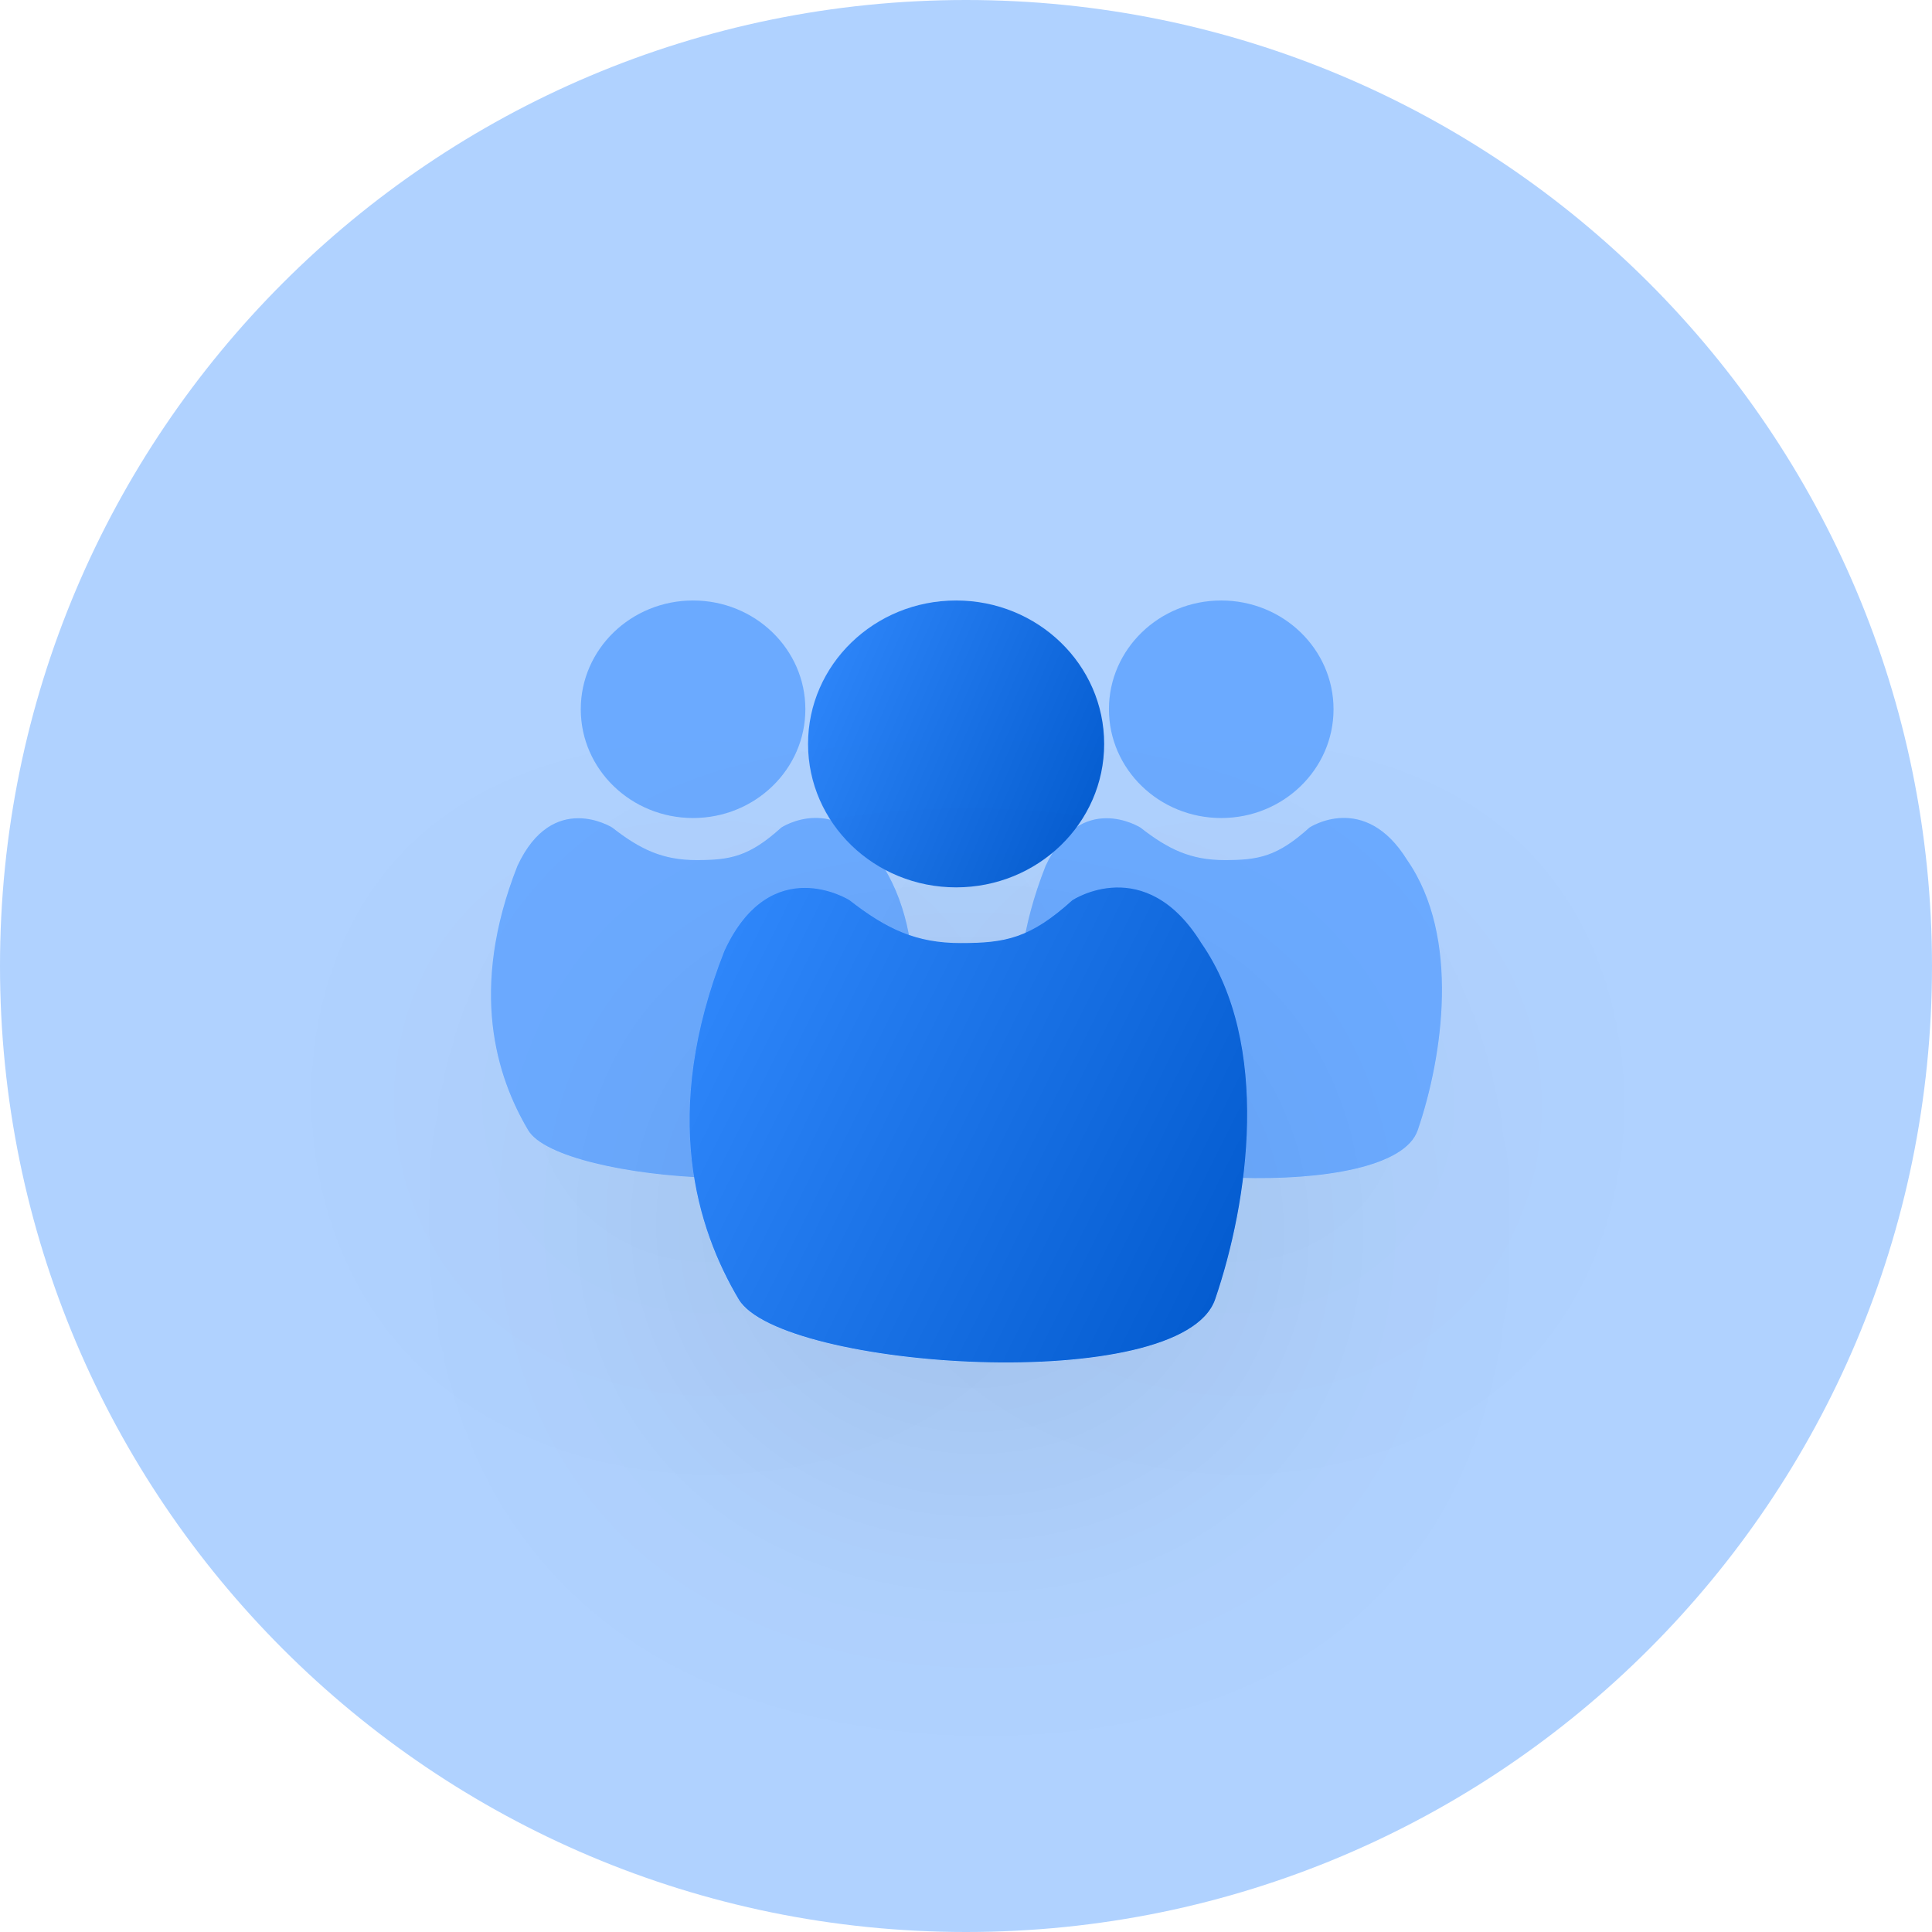
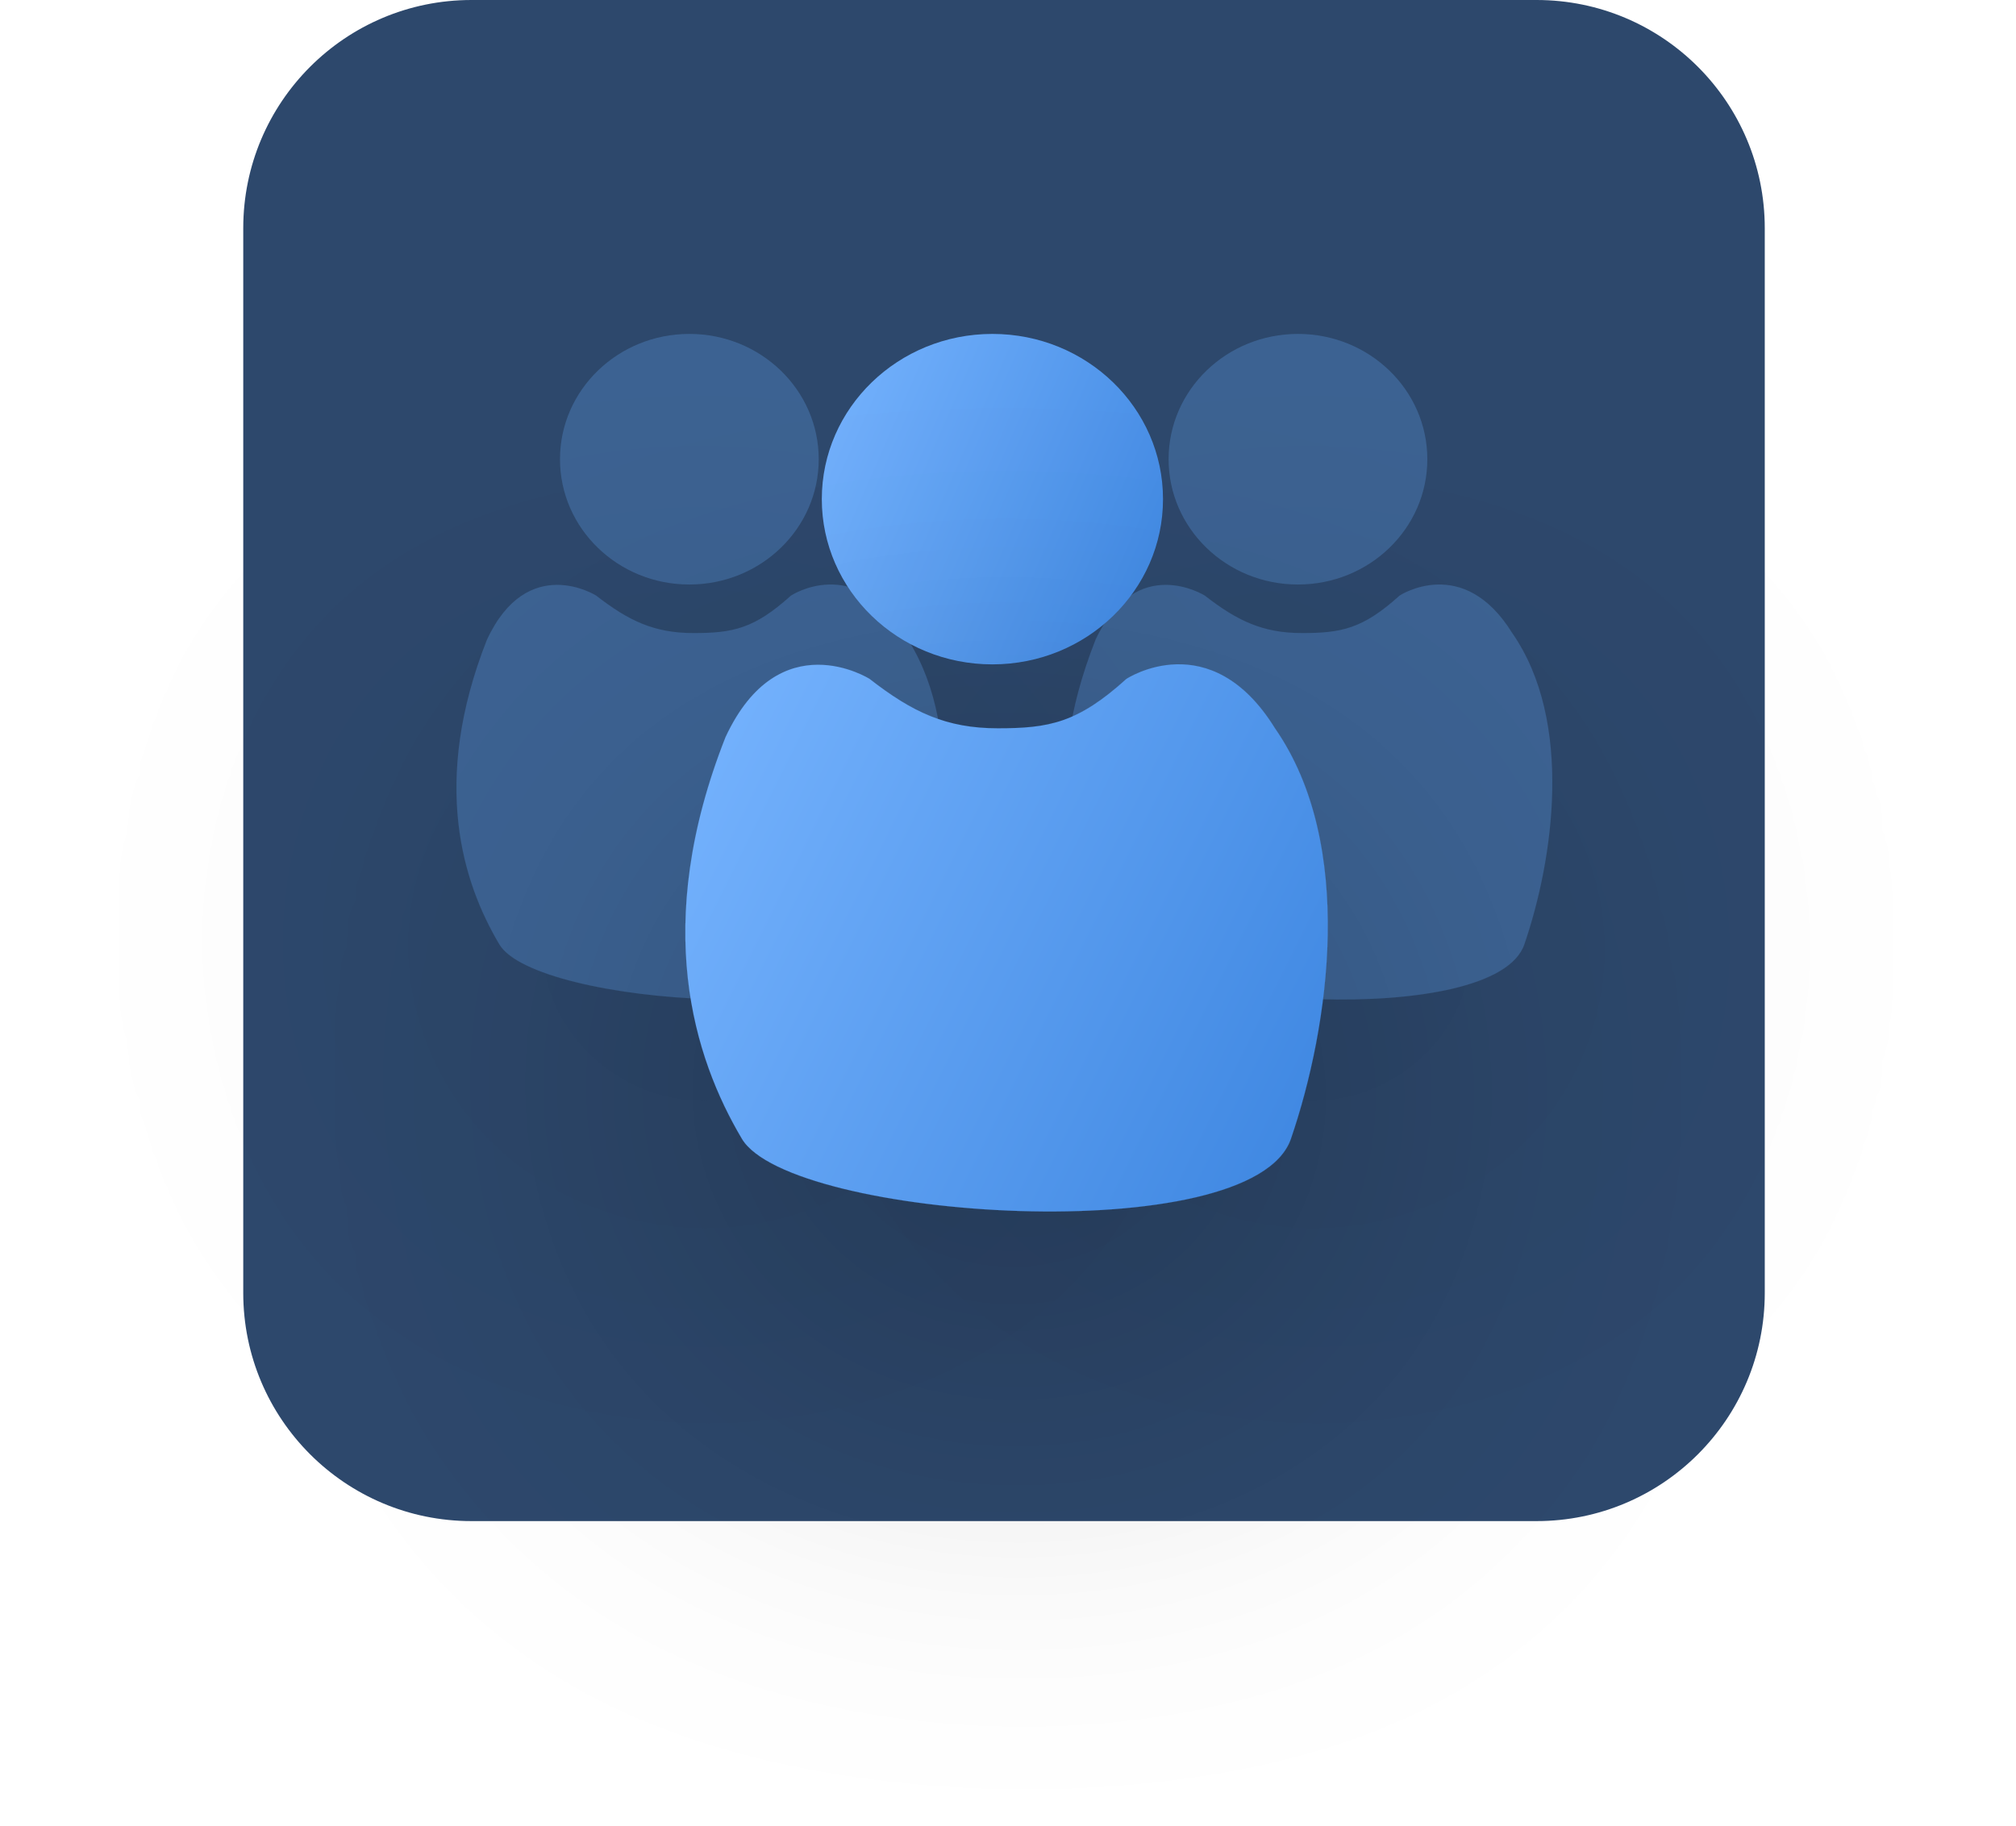
- <svg xmlns="http://www.w3.org/2000/svg" width="74" height="74" viewBox="0 0 74 74" fill="none">
-   <rect width="74" height="74" rx="37" fill="#006EFF" fill-opacity="0.31" />
+ <svg xmlns="http://www.w3.org/2000/svg" width="53" height="48" viewBox="0 0 53 48" fill="none">
+   <path d="M6.395 6C6.395 2.686 9.081 0 12.395 0H40.395C43.709 0 46.395 2.686 46.395 6V34C46.395 37.314 43.709 40 40.395 40H12.395C9.081 40 6.395 37.314 6.395 34V6Z" fill="#2D486C" />
  <g opacity="0.4">
-     <ellipse cx="46.776" cy="27.166" rx="4.301" ry="4.166" fill="#026FFF" />
-     <g filter="url(#filter0_d_40294_248007)">
-       <path d="M43.681 31.697C43.681 31.697 41.401 30.255 40.048 33.166C38.175 37.915 39.251 41.251 40.46 43.291C41.67 45.331 53.337 46.114 54.303 43.291C55.269 40.469 55.942 35.88 53.9 32.943C52.266 30.3 50.154 31.697 50.154 31.697C48.927 32.808 48.205 32.943 46.911 32.943C45.617 32.943 44.761 32.539 43.681 31.697Z" fill="#026FFF" />
+     <ellipse cx="34.123" cy="12.076" rx="3.401" ry="3.295" fill="#538ACB" />
+     <g filter="url(#filter0_d_40372_140800)">
+       <path d="M31.674 15.663C31.674 15.663 29.871 14.522 28.801 16.825C27.32 20.581 28.171 23.219 29.127 24.832C30.084 26.446 39.312 27.065 40.075 24.832C40.839 22.6 41.371 18.971 39.756 16.648C38.464 14.558 36.794 15.663 36.794 15.663C35.824 16.542 35.253 16.648 34.229 16.648C33.206 16.648 32.529 16.329 31.674 15.663Z" fill="#538ACB" />
    </g>
  </g>
  <g opacity="0.4">
-     <ellipse cx="26.546" cy="27.166" rx="4.301" ry="4.166" fill="#026FFF" />
-     <g filter="url(#filter1_d_40294_248007)">
-       <path d="M23.45 31.697C23.45 31.697 21.17 30.255 19.818 33.166C17.945 37.915 19.02 41.251 20.23 43.291C21.439 45.331 33.107 46.114 34.073 43.291C35.038 40.469 35.711 35.88 33.669 32.943C32.035 30.3 29.924 31.697 29.924 31.697C28.697 32.808 27.975 32.943 26.681 32.943C25.386 32.943 24.53 32.539 23.45 31.697Z" fill="#026FFF" />
+     <ellipse cx="18.123" cy="12.076" rx="3.401" ry="3.295" fill="#538ACB" />
+     <g filter="url(#filter1_d_40372_140800)">
+       <path d="M15.674 15.663C15.674 15.663 13.871 14.522 12.801 16.825C11.32 20.581 12.17 23.219 13.127 24.832C14.084 26.446 23.311 27.065 24.075 24.832C24.839 22.6 25.371 18.971 23.756 16.648C22.464 14.558 20.794 15.663 20.794 15.663C19.823 16.542 19.253 16.648 18.229 16.648C17.205 16.648 16.528 16.329 15.674 15.663Z" fill="#538ACB" />
    </g>
  </g>
-   <ellipse cx="36.621" cy="28.494" rx="5.671" ry="5.494" fill="url(#paint0_linear_40294_248007)" />
-   <g filter="url(#filter2_d_40294_248007)">
-     <path d="M32.538 34.479C32.538 34.479 29.532 32.577 27.749 36.416C25.279 42.678 26.697 47.077 28.292 49.766C29.887 52.456 45.271 53.488 46.545 49.766C47.819 46.045 48.706 39.994 46.013 36.121C43.859 32.637 41.075 34.479 41.075 34.479C39.456 35.944 38.505 36.121 36.798 36.121C35.092 36.121 33.963 35.589 32.538 34.479Z" fill="url(#paint1_linear_40294_248007)" />
+   <ellipse cx="26.09" cy="13.126" rx="4.485" ry="4.345" fill="url(#paint0_linear_40372_140800)" />
+   <g filter="url(#filter2_d_40372_140800)">
+     <path d="M22.861 17.853C22.861 17.853 20.484 16.349 19.073 19.386C17.12 24.338 18.242 27.817 19.503 29.944C20.764 32.072 32.932 32.888 33.939 29.944C34.946 27.001 35.648 22.215 33.519 19.152C31.815 16.397 29.613 17.853 29.613 17.853C28.333 19.012 27.58 19.152 26.23 19.152C24.881 19.152 23.988 18.732 22.861 17.853Z" fill="url(#paint1_linear_40372_140800)" />
  </g>
  <defs>
-     <filter id="filter0_d_40294_248007" x="27.035" y="23.328" width="40.196" height="37.797" filterUnits="userSpaceOnUse" color-interpolation-filters="sRGB">
+     <filter id="filter0_d_40372_140800" x="16" y="7.371" width="36.81" height="34.914" filterUnits="userSpaceOnUse" color-interpolation-filters="sRGB">
      <feFlood flood-opacity="0" result="BackgroundImageFix" />
      <feColorMatrix in="SourceAlpha" type="matrix" values="0 0 0 0 0 0 0 0 0 0 0 0 0 0 0 0 0 0 127 0" result="hardAlpha" />
      <feOffset dy="4" />
      <feGaussianBlur stdDeviation="6" />
      <feComposite in2="hardAlpha" operator="out" />
-       <feColorMatrix type="matrix" values="0 0 0 0 0 0 0 0 0 0 0 0 0 0 0 0 0 0 0.08 0" />
-       <feBlend mode="normal" in2="BackgroundImageFix" result="effect1_dropShadow_40294_248007" />
-       <feBlend mode="normal" in="SourceGraphic" in2="effect1_dropShadow_40294_248007" result="shape" />
+       <feColorMatrix type="matrix" values="0 0 0 0 0 0 0 0 0 0 0 0 0 0 0 0 0 0 0.22 0" />
+       <feBlend mode="normal" in2="BackgroundImageFix" result="effect1_dropShadow_40372_140800" />
+       <feBlend mode="normal" in="SourceGraphic" in2="effect1_dropShadow_40372_140800" result="shape" />
    </filter>
-     <filter id="filter1_d_40294_248007" x="6.805" y="23.328" width="40.196" height="37.797" filterUnits="userSpaceOnUse" color-interpolation-filters="sRGB">
+     <filter id="filter1_d_40372_140800" x="0" y="7.371" width="36.81" height="34.914" filterUnits="userSpaceOnUse" color-interpolation-filters="sRGB">
      <feFlood flood-opacity="0" result="BackgroundImageFix" />
      <feColorMatrix in="SourceAlpha" type="matrix" values="0 0 0 0 0 0 0 0 0 0 0 0 0 0 0 0 0 0 127 0" result="hardAlpha" />
      <feOffset dy="4" />
      <feGaussianBlur stdDeviation="6" />
      <feComposite in2="hardAlpha" operator="out" />
-       <feColorMatrix type="matrix" values="0 0 0 0 0 0 0 0 0 0 0 0 0 0 0 0 0 0 0.08 0" />
-       <feBlend mode="normal" in2="BackgroundImageFix" result="effect1_dropShadow_40294_248007" />
-       <feBlend mode="normal" in="SourceGraphic" in2="effect1_dropShadow_40294_248007" result="shape" />
+       <feColorMatrix type="matrix" values="0 0 0 0 0 0 0 0 0 0 0 0 0 0 0 0 0 0 0.22 0" />
+       <feBlend mode="normal" in2="BackgroundImageFix" result="effect1_dropShadow_40372_140800" />
+       <feBlend mode="normal" in="SourceGraphic" in2="effect1_dropShadow_40372_140800" result="shape" />
    </filter>
-     <filter id="filter2_d_40294_248007" x="14.413" y="25.992" width="45.356" height="42.195" filterUnits="userSpaceOnUse" color-interpolation-filters="sRGB">
+     <filter id="filter2_d_40372_140800" x="6.017" y="9.469" width="40.89" height="38.391" filterUnits="userSpaceOnUse" color-interpolation-filters="sRGB">
      <feFlood flood-opacity="0" result="BackgroundImageFix" />
      <feColorMatrix in="SourceAlpha" type="matrix" values="0 0 0 0 0 0 0 0 0 0 0 0 0 0 0 0 0 0 127 0" result="hardAlpha" />
      <feOffset dy="4" />
      <feGaussianBlur stdDeviation="6" />
      <feComposite in2="hardAlpha" operator="out" />
-       <feColorMatrix type="matrix" values="0 0 0 0 0 0 0 0 0 0 0 0 0 0 0 0 0 0 0.08 0" />
-       <feBlend mode="normal" in2="BackgroundImageFix" result="effect1_dropShadow_40294_248007" />
-       <feBlend mode="normal" in="SourceGraphic" in2="effect1_dropShadow_40294_248007" result="shape" />
+       <feColorMatrix type="matrix" values="0 0 0 0 0 0 0 0 0 0 0 0 0 0 0 0 0 0 0.22 0" />
+       <feBlend mode="normal" in2="BackgroundImageFix" result="effect1_dropShadow_40372_140800" />
+       <feBlend mode="normal" in="SourceGraphic" in2="effect1_dropShadow_40372_140800" result="shape" />
    </filter>
-     <linearGradient id="paint0_linear_40294_248007" x1="30.788" y1="22.823" x2="44.542" y2="28.855" gradientUnits="userSpaceOnUse">
-       <stop stop-color="#338BFF" />
-       <stop offset="1" stop-color="#0058CC" />
+     <linearGradient id="paint0_linear_40372_140800" x1="21.477" y1="8.641" x2="32.355" y2="13.412" gradientUnits="userSpaceOnUse">
+       <stop stop-color="#78B5FF" />
+       <stop offset="1" stop-color="#3C85E0" />
    </linearGradient>
-     <linearGradient id="paint1_linear_40294_248007" x1="26.107" y1="33.699" x2="50.838" y2="46.032" gradientUnits="userSpaceOnUse">
-       <stop stop-color="#338BFF" />
-       <stop offset="1" stop-color="#0058CC" />
+     <linearGradient id="paint1_linear_40372_140800" x1="17.775" y1="17.237" x2="37.335" y2="26.991" gradientUnits="userSpaceOnUse">
+       <stop stop-color="#78B5FF" />
+       <stop offset="1" stop-color="#3C85E0" />
    </linearGradient>
  </defs>
</svg>
